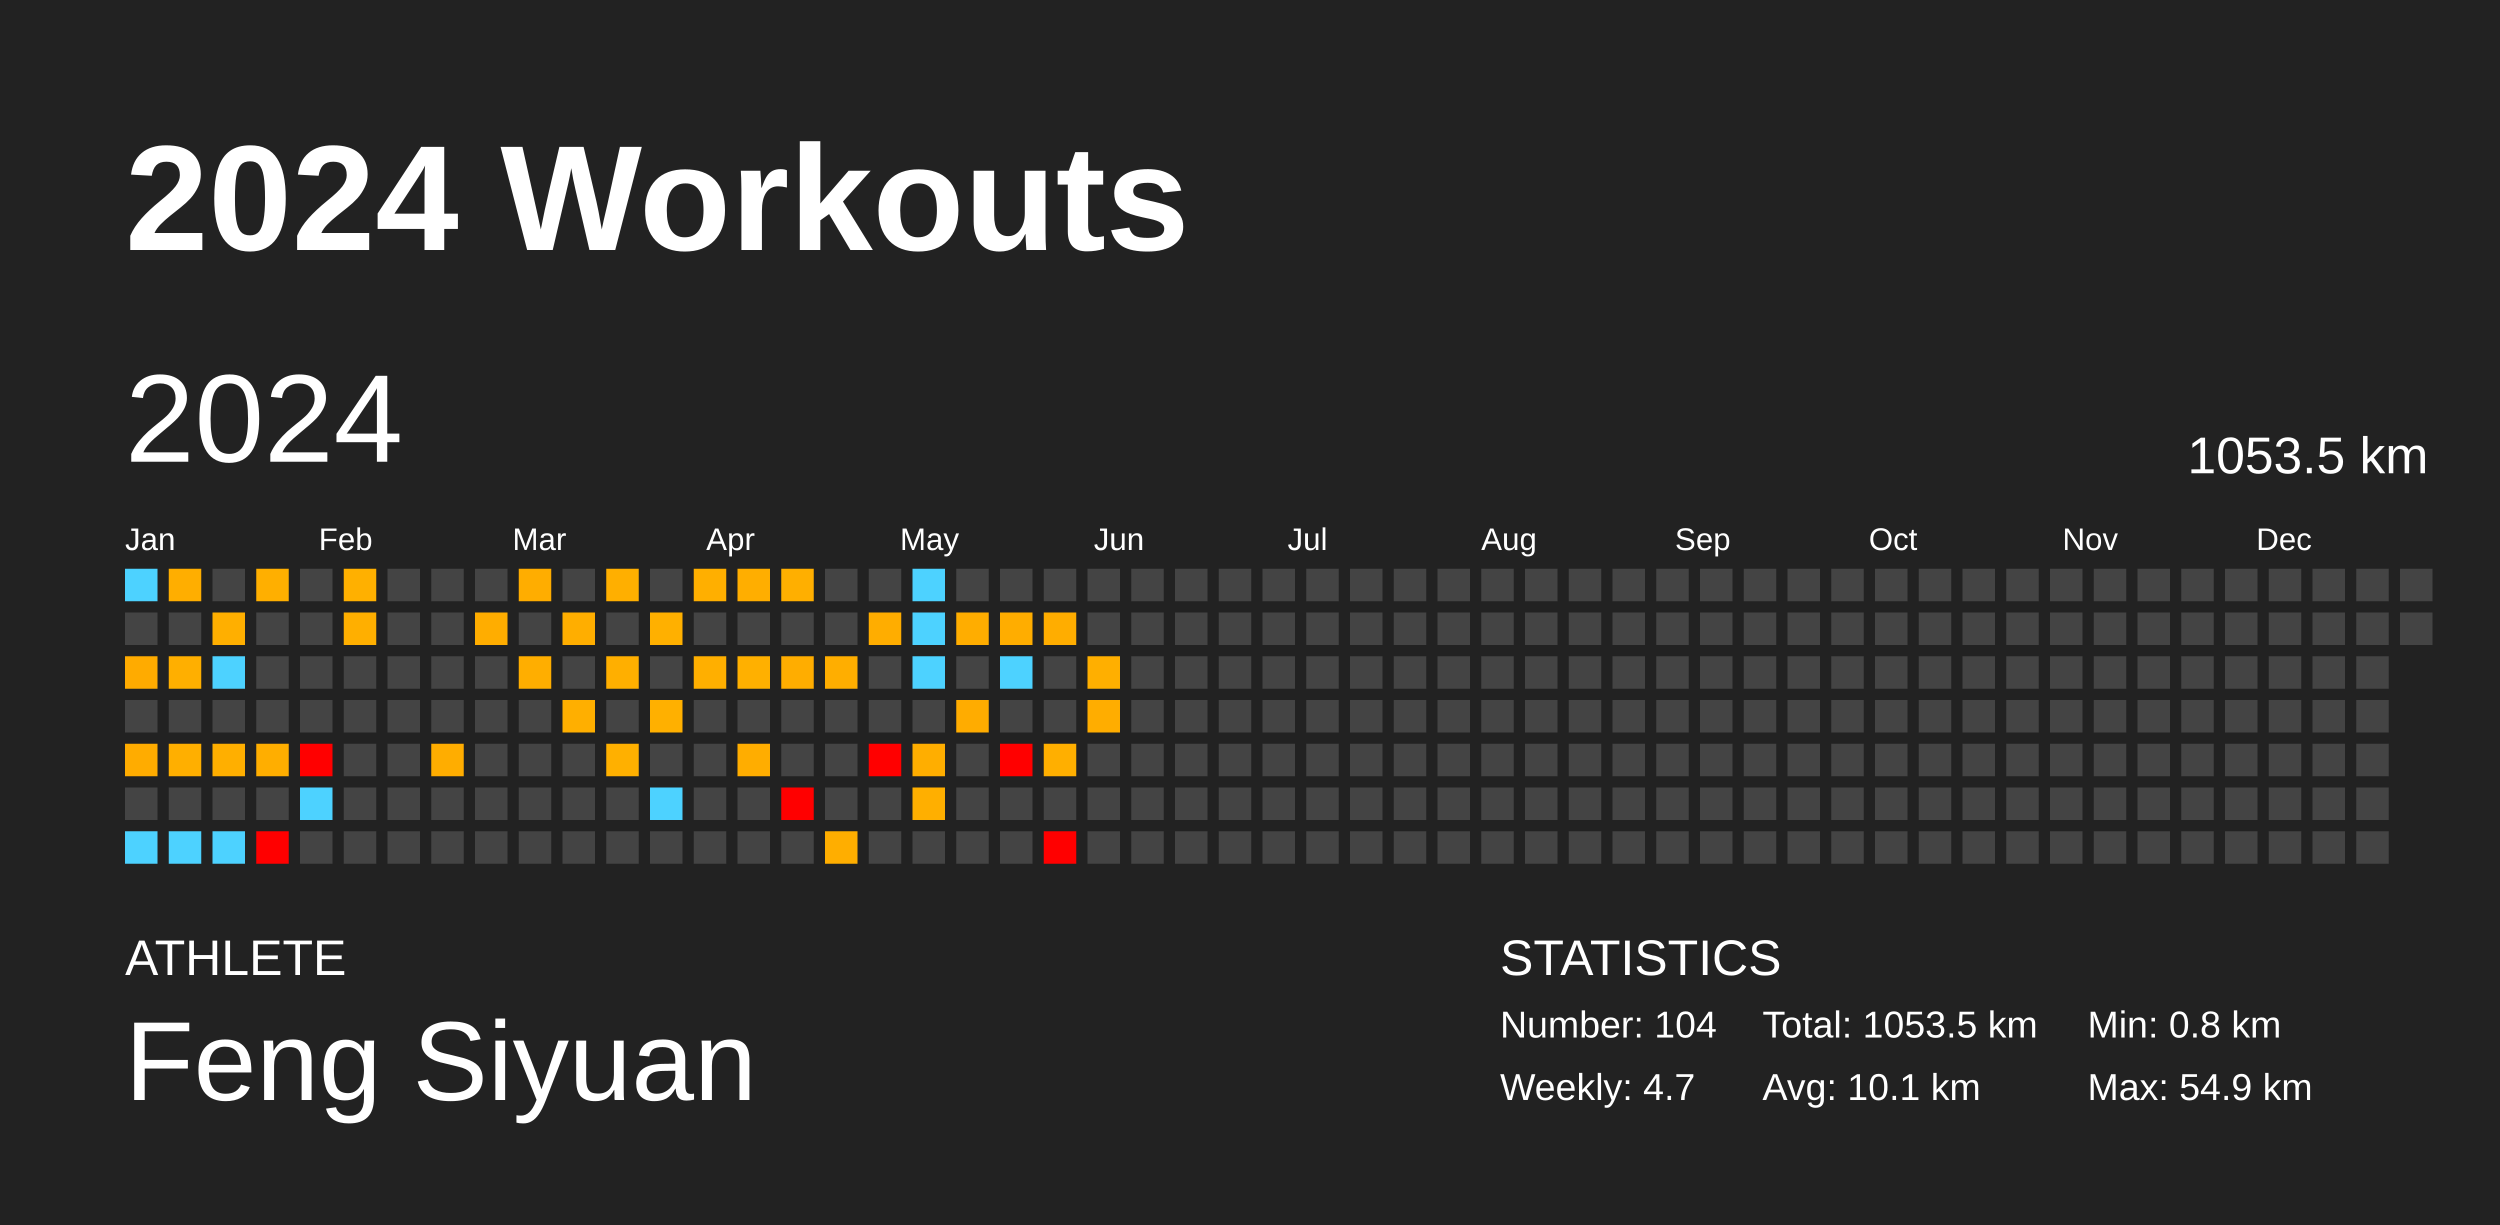
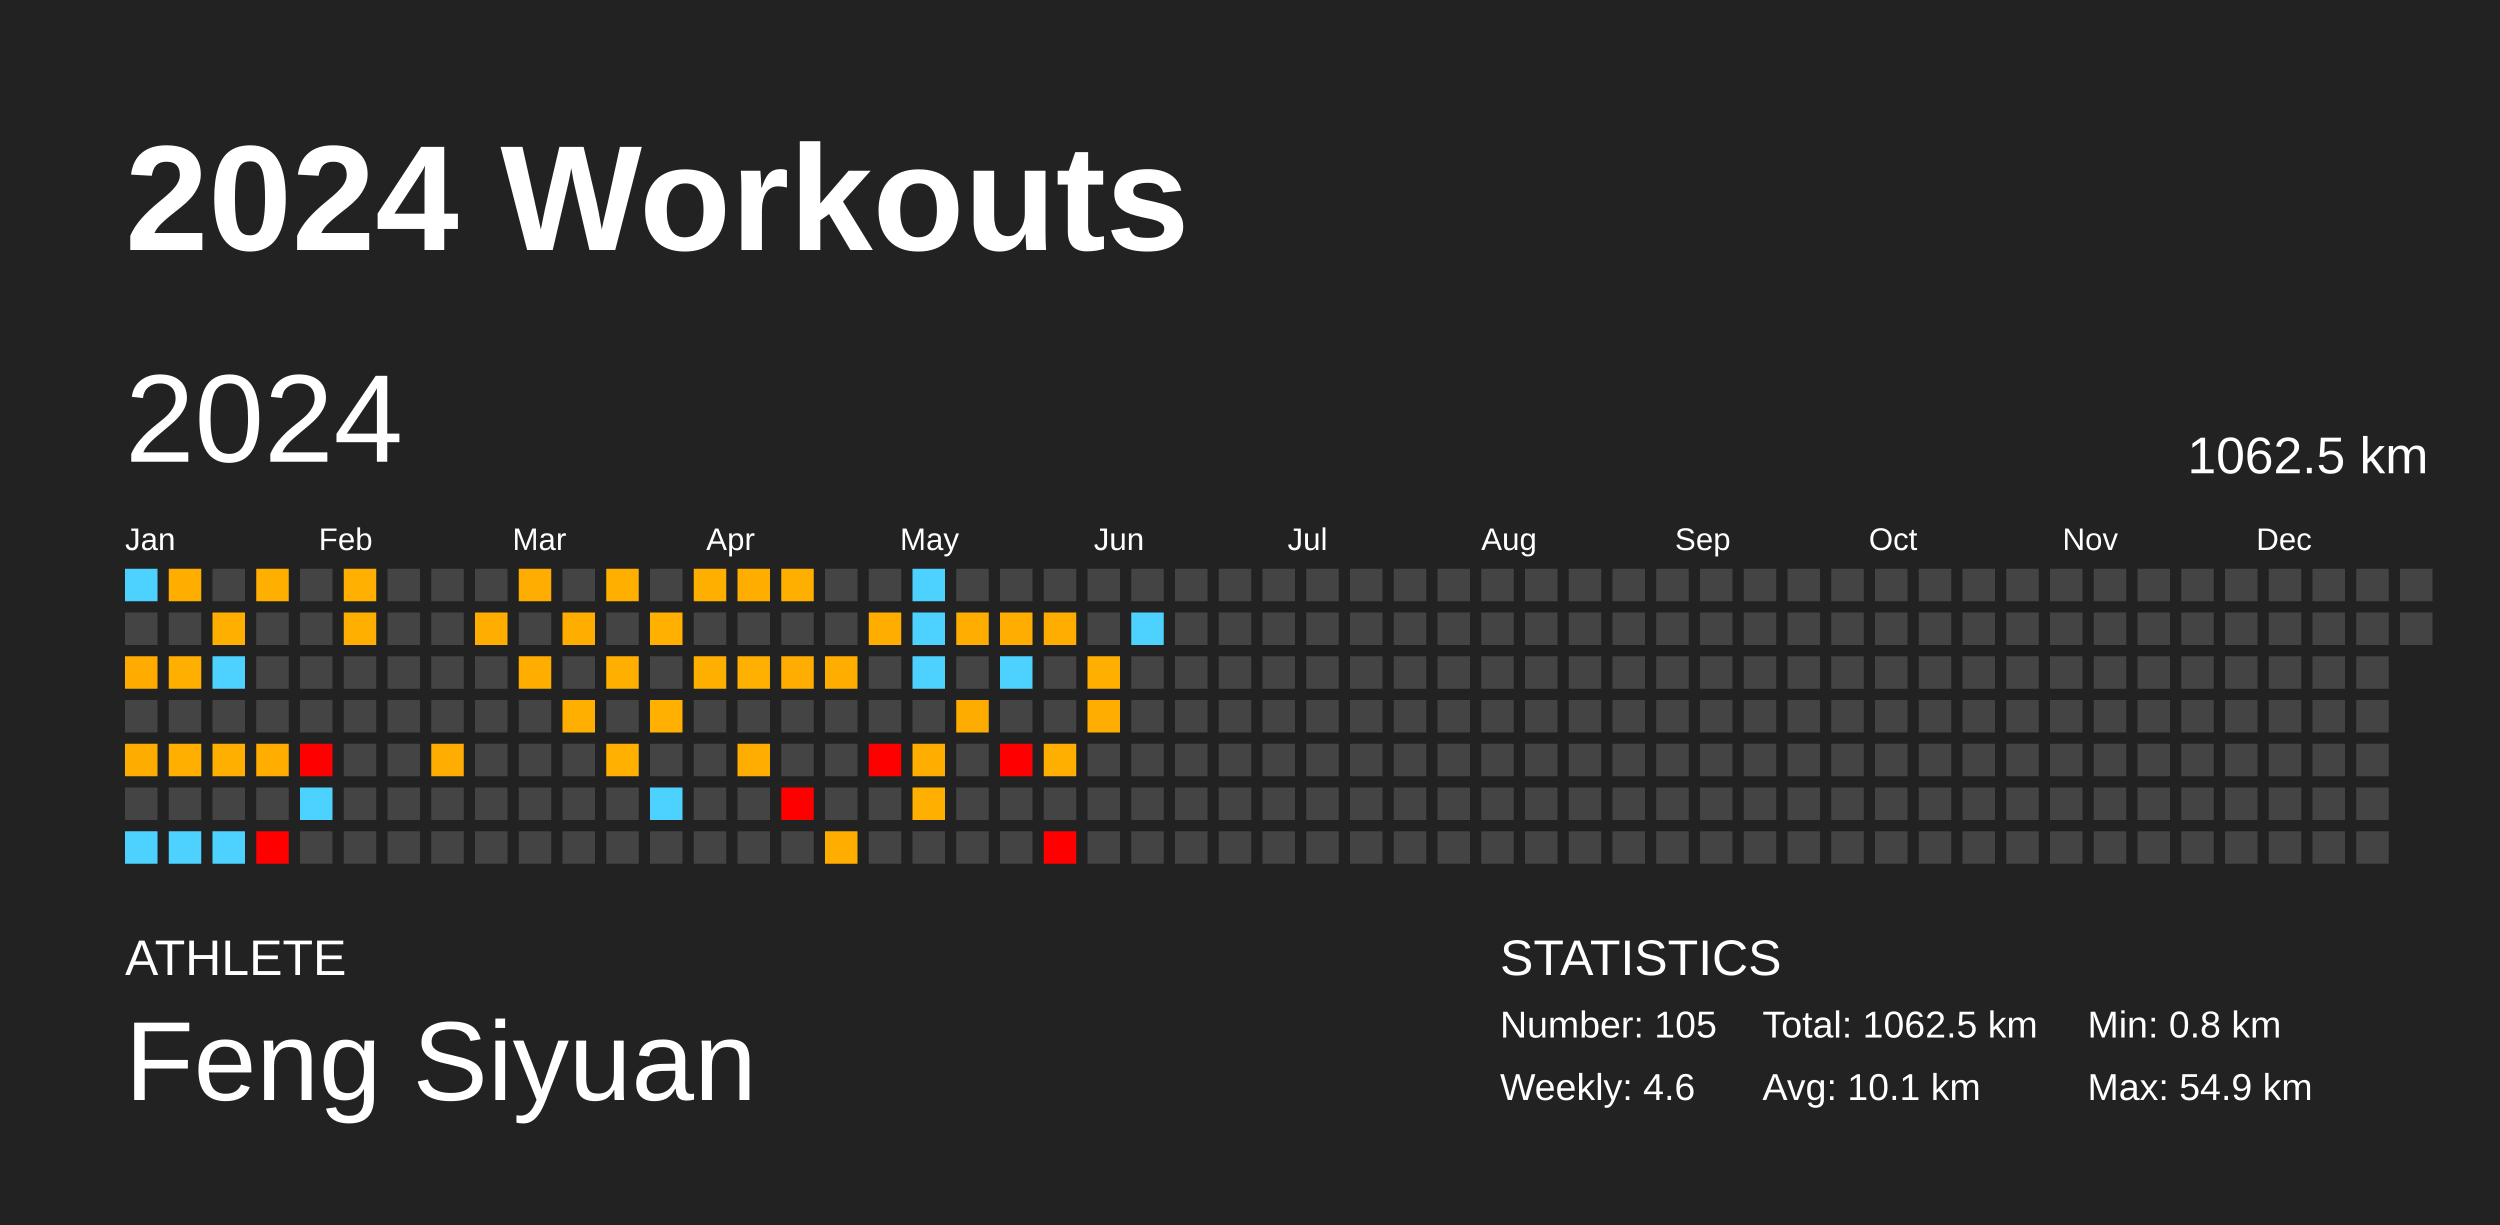
<svg xmlns="http://www.w3.org/2000/svg" baseProfile="full" height="98mm" version="1.1" viewBox="0,0,200,98" width="200mm">
  <defs />
  <rect fill="#222222" height="98" width="200" x="0" y="0" />
  <text fill="#FFFFFF" style="font-size:12px; font-family:Arial; font-weight:bold;" x="10" y="20">2024 Workouts</text>
  <text fill="#FFFFFF" style="font-size:4px; font-family:Arial" x="10" y="78">ATHLETE</text>
  <text fill="#FFFFFF" style="font-size:9px; font-family:Arial" x="10" y="88">Feng Siyuan</text>
  <text fill="#FFFFFF" style="font-size:4px; font-family:Arial" x="120" y="78">STATISTICS</text>
-   <text fill="#FFFFFF" style="font-size:3px; font-family:Arial" x="120" y="83">Number: 104</text>
-   <text fill="#FFFFFF" style="font-size:3px; font-family:Arial" x="120" y="88">Weekly: 4.7</text>
-   <text fill="#FFFFFF" style="font-size:3px; font-family:Arial" x="141" y="83">Total: 1053.5 km</text>
+   <text fill="#FFFFFF" style="font-size:3px; font-family:Arial" x="120" y="83">Number: 105</text>
+   <text fill="#FFFFFF" style="font-size:3px; font-family:Arial" x="120" y="88">Weekly: 4.6</text>
+   <text fill="#FFFFFF" style="font-size:3px; font-family:Arial" x="141" y="83">Total: 1062.5 km</text>
  <text fill="#FFFFFF" style="font-size:3px; font-family:Arial" x="141" y="88">Avg: 10.1 km</text>
  <text fill="#FFFFFF" style="font-size:3px; font-family:Arial" x="167" y="83">Min: 0.8 km</text>
  <text fill="#FFFFFF" style="font-size:3px; font-family:Arial" x="167" y="88">Max: 54.9 km</text>
  <text dominant-baseline="hanging" fill="#FFFFFF" style="font-size:10.0px; font-family:Arial;" x="10" y="30">2024</text>
-   <text dominant-baseline="hanging" fill="#FFFFFF" style="font-size:4.125px; font-family:Arial;" x="175" y="35">1053.5 km</text>
+   <text dominant-baseline="hanging" fill="#FFFFFF" style="font-size:4.125px; font-family:Arial;" x="175" y="35">1062.5 km</text>
  <text fill="#FFFFFF" style="font-size:2.5px; font-family:Arial" x="10.0" y="44">Jan</text>
  <text fill="#FFFFFF" style="font-size:2.5px; font-family:Arial" x="25.5" y="44">Feb</text>
  <text fill="#FFFFFF" style="font-size:2.5px; font-family:Arial" x="41.0" y="44">Mar</text>
  <text fill="#FFFFFF" style="font-size:2.5px; font-family:Arial" x="56.5" y="44">Apr</text>
  <text fill="#FFFFFF" style="font-size:2.5px; font-family:Arial" x="72.0" y="44">May</text>
  <text fill="#FFFFFF" style="font-size:2.5px; font-family:Arial" x="87.5" y="44">Jun</text>
  <text fill="#FFFFFF" style="font-size:2.5px; font-family:Arial" x="103.0" y="44">Jul</text>
  <text fill="#FFFFFF" style="font-size:2.5px; font-family:Arial" x="118.5" y="44">Aug</text>
  <text fill="#FFFFFF" style="font-size:2.5px; font-family:Arial" x="134.0" y="44">Sep</text>
  <text fill="#FFFFFF" style="font-size:2.5px; font-family:Arial" x="149.5" y="44">Oct</text>
  <text fill="#FFFFFF" style="font-size:2.5px; font-family:Arial" x="165.0" y="44">Nov</text>
  <text fill="#FFFFFF" style="font-size:2.5px; font-family:Arial" x="180.5" y="44">Dec</text>
  <rect fill="#4dd2ff" height="2.6" width="2.6" x="10.0" y="45.5" />
  <rect fill="#444444" height="2.6" width="2.6" x="10.0" y="49.0" />
  <rect fill="#ffab00" height="2.6" width="2.6" x="10.0" y="52.5" />
  <rect fill="#444444" height="2.6" width="2.6" x="10.0" y="56.0" />
  <rect fill="#ffac00" height="2.6" width="2.6" x="10.0" y="59.5" />
  <rect fill="#444444" height="2.6" width="2.6" x="10.0" y="63.0" />
  <rect fill="#4dd2ff" height="2.6" width="2.6" x="10.0" y="66.5" />
  <rect fill="#ffae00" height="2.6" width="2.6" x="13.5" y="45.5" />
  <rect fill="#444444" height="2.6" width="2.6" x="13.5" y="49.0" />
  <rect fill="#ffaf00" height="2.6" width="2.6" x="13.5" y="52.5" />
  <rect fill="#444444" height="2.6" width="2.6" x="13.5" y="56.0" />
  <rect fill="#ffaf00" height="2.6" width="2.6" x="13.5" y="59.5" />
  <rect fill="#444444" height="2.6" width="2.6" x="13.5" y="63.0" />
  <rect fill="#4dd2ff" height="2.6" width="2.6" x="13.5" y="66.5" />
  <rect fill="#444444" height="2.6" width="2.6" x="17.0" y="45.5" />
  <rect fill="#ffaf00" height="2.6" width="2.6" x="17.0" y="49.0" />
  <rect fill="#4dd2ff" height="2.6" width="2.6" x="17.0" y="52.5" />
  <rect fill="#444444" height="2.6" width="2.6" x="17.0" y="56.0" />
  <rect fill="#ffaf00" height="2.6" width="2.6" x="17.0" y="59.5" />
  <rect fill="#444444" height="2.6" width="2.6" x="17.0" y="63.0" />
  <rect fill="#4dd2ff" height="2.6" width="2.6" x="17.0" y="66.5" />
  <rect fill="#ffaf00" height="2.6" width="2.6" x="20.5" y="45.5" />
  <rect fill="#444444" height="2.6" width="2.6" x="20.5" y="49.0" />
  <rect fill="#444444" height="2.6" width="2.6" x="20.5" y="52.5" />
  <rect fill="#444444" height="2.6" width="2.6" x="20.5" y="56.0" />
  <rect fill="#ffae00" height="2.6" width="2.6" x="20.5" y="59.5" />
  <rect fill="#444444" height="2.6" width="2.6" x="20.5" y="63.0" />
  <rect fill="red" height="2.6" width="2.6" x="20.5" y="66.5" />
  <rect fill="#444444" height="2.6" width="2.6" x="24.0" y="45.5" />
  <rect fill="#444444" height="2.6" width="2.6" x="24.0" y="49.0" />
  <rect fill="#444444" height="2.6" width="2.6" x="24.0" y="52.5" />
  <rect fill="#444444" height="2.6" width="2.6" x="24.0" y="56.0" />
  <rect fill="red" height="2.6" width="2.6" x="24.0" y="59.5" />
  <rect fill="#4dd2ff" height="2.6" width="2.6" x="24.0" y="63.0" />
  <rect fill="#444444" height="2.6" width="2.6" x="24.0" y="66.5" />
  <rect fill="#ffb000" height="2.6" width="2.6" x="27.5" y="45.5" />
  <rect fill="#ffaf00" height="2.6" width="2.6" x="27.5" y="49.0" />
  <rect fill="#444444" height="2.6" width="2.6" x="27.5" y="52.5" />
  <rect fill="#444444" height="2.6" width="2.6" x="27.5" y="56.0" />
  <rect fill="#444444" height="2.6" width="2.6" x="27.5" y="59.5" />
  <rect fill="#444444" height="2.6" width="2.6" x="27.5" y="63.0" />
  <rect fill="#444444" height="2.6" width="2.6" x="27.5" y="66.5" />
  <rect fill="#444444" height="2.6" width="2.6" x="31.0" y="45.5" />
  <rect fill="#444444" height="2.6" width="2.6" x="31.0" y="49.0" />
  <rect fill="#444444" height="2.6" width="2.6" x="31.0" y="52.5" />
  <rect fill="#444444" height="2.6" width="2.6" x="31.0" y="56.0" />
  <rect fill="#444444" height="2.6" width="2.6" x="31.0" y="59.5" />
  <rect fill="#444444" height="2.6" width="2.6" x="31.0" y="63.0" />
  <rect fill="#444444" height="2.6" width="2.6" x="31.0" y="66.5" />
  <rect fill="#444444" height="2.6" width="2.6" x="34.5" y="45.5" />
  <rect fill="#444444" height="2.6" width="2.6" x="34.5" y="49.0" />
  <rect fill="#444444" height="2.6" width="2.6" x="34.5" y="52.5" />
  <rect fill="#444444" height="2.6" width="2.6" x="34.5" y="56.0" />
  <rect fill="#ffad00" height="2.6" width="2.6" x="34.5" y="59.5" />
  <rect fill="#444444" height="2.6" width="2.6" x="34.5" y="63.0" />
  <rect fill="#444444" height="2.6" width="2.6" x="34.5" y="66.5" />
  <rect fill="#444444" height="2.6" width="2.6" x="38.0" y="45.5" />
  <rect fill="#ffad00" height="2.6" width="2.6" x="38.0" y="49.0" />
  <rect fill="#444444" height="2.6" width="2.6" x="38.0" y="52.5" />
  <rect fill="#444444" height="2.6" width="2.6" x="38.0" y="56.0" />
  <rect fill="#444444" height="2.6" width="2.6" x="38.0" y="59.5" />
  <rect fill="#444444" height="2.6" width="2.6" x="38.0" y="63.0" />
  <rect fill="#444444" height="2.6" width="2.6" x="38.0" y="66.5" />
  <rect fill="#ffad00" height="2.6" width="2.6" x="41.5" y="45.5" />
  <rect fill="#444444" height="2.6" width="2.6" x="41.5" y="49.0" />
  <rect fill="#ffae00" height="2.6" width="2.6" x="41.5" y="52.5" />
  <rect fill="#444444" height="2.6" width="2.6" x="41.5" y="56.0" />
  <rect fill="#444444" height="2.6" width="2.6" x="41.5" y="59.5" />
  <rect fill="#444444" height="2.6" width="2.6" x="41.5" y="63.0" />
  <rect fill="#444444" height="2.6" width="2.6" x="41.5" y="66.5" />
  <rect fill="#444444" height="2.6" width="2.6" x="45.0" y="45.5" />
  <rect fill="#ffae00" height="2.6" width="2.6" x="45.0" y="49.0" />
  <rect fill="#444444" height="2.6" width="2.6" x="45.0" y="52.5" />
  <rect fill="#ffaf00" height="2.6" width="2.6" x="45.0" y="56.0" />
  <rect fill="#444444" height="2.6" width="2.6" x="45.0" y="59.5" />
  <rect fill="#444444" height="2.6" width="2.6" x="45.0" y="63.0" />
  <rect fill="#444444" height="2.6" width="2.6" x="45.0" y="66.5" />
  <rect fill="#ffaf00" height="2.6" width="2.6" x="48.5" y="45.5" />
  <rect fill="#444444" height="2.6" width="2.6" x="48.5" y="49.0" />
  <rect fill="#ffaf00" height="2.6" width="2.6" x="48.5" y="52.5" />
  <rect fill="#444444" height="2.6" width="2.6" x="48.5" y="56.0" />
  <rect fill="#ffb000" height="2.6" width="2.6" x="48.5" y="59.5" />
  <rect fill="#444444" height="2.6" width="2.6" x="48.5" y="63.0" />
  <rect fill="#444444" height="2.6" width="2.6" x="48.5" y="66.5" />
  <rect fill="#444444" height="2.6" width="2.6" x="52.0" y="45.5" />
  <rect fill="#ffb000" height="2.6" width="2.6" x="52.0" y="49.0" />
  <rect fill="#444444" height="2.6" width="2.6" x="52.0" y="52.5" />
  <rect fill="#ffb000" height="2.6" width="2.6" x="52.0" y="56.0" />
  <rect fill="#444444" height="2.6" width="2.6" x="52.0" y="59.5" />
  <rect fill="#4dd2ff" height="2.6" width="2.6" x="52.0" y="63.0" />
  <rect fill="#444444" height="2.6" width="2.6" x="52.0" y="66.5" />
  <rect fill="#ffaf00" height="2.6" width="2.6" x="55.5" y="45.5" />
  <rect fill="#444444" height="2.6" width="2.6" x="55.5" y="49.0" />
  <rect fill="#ffaf00" height="2.6" width="2.6" x="55.5" y="52.5" />
  <rect fill="#444444" height="2.6" width="2.6" x="55.5" y="56.0" />
  <rect fill="#444444" height="2.6" width="2.6" x="55.5" y="59.5" />
  <rect fill="#444444" height="2.6" width="2.6" x="55.5" y="63.0" />
  <rect fill="#444444" height="2.6" width="2.6" x="55.5" y="66.5" />
  <rect fill="#ffae00" height="2.6" width="2.6" x="59.0" y="45.5" />
  <rect fill="#444444" height="2.6" width="2.6" x="59.0" y="49.0" />
  <rect fill="#ffb000" height="2.6" width="2.6" x="59.0" y="52.5" />
  <rect fill="#444444" height="2.6" width="2.6" x="59.0" y="56.0" />
  <rect fill="#ffad00" height="2.6" width="2.6" x="59.0" y="59.5" />
  <rect fill="#444444" height="2.6" width="2.6" x="59.0" y="63.0" />
  <rect fill="#444444" height="2.6" width="2.6" x="59.0" y="66.5" />
  <rect fill="#ffaf00" height="2.6" width="2.6" x="62.5" y="45.5" />
  <rect fill="#444444" height="2.6" width="2.6" x="62.5" y="49.0" />
  <rect fill="#ffad00" height="2.6" width="2.6" x="62.5" y="52.5" />
  <rect fill="#444444" height="2.6" width="2.6" x="62.5" y="56.0" />
  <rect fill="#444444" height="2.6" width="2.6" x="62.5" y="59.5" />
  <rect fill="red" height="2.6" width="2.6" x="62.5" y="63.0" />
  <rect fill="#444444" height="2.6" width="2.6" x="62.5" y="66.5" />
  <rect fill="#444444" height="2.6" width="2.6" x="66.0" y="45.5" />
  <rect fill="#444444" height="2.6" width="2.6" x="66.0" y="49.0" />
  <rect fill="#ffae00" height="2.6" width="2.6" x="66.0" y="52.5" />
  <rect fill="#444444" height="2.6" width="2.6" x="66.0" y="56.0" />
  <rect fill="#444444" height="2.6" width="2.6" x="66.0" y="59.5" />
  <rect fill="#444444" height="2.6" width="2.6" x="66.0" y="63.0" />
  <rect fill="#ffae00" height="2.6" width="2.6" x="66.0" y="66.5" />
  <rect fill="#444444" height="2.6" width="2.6" x="69.5" y="45.5" />
  <rect fill="#ffad00" height="2.6" width="2.6" x="69.5" y="49.0" />
  <rect fill="#444444" height="2.6" width="2.6" x="69.5" y="52.5" />
  <rect fill="#444444" height="2.6" width="2.6" x="69.5" y="56.0" />
  <rect fill="red" height="2.6" width="2.6" x="69.5" y="59.5" />
  <rect fill="#444444" height="2.6" width="2.6" x="69.5" y="63.0" />
  <rect fill="#444444" height="2.6" width="2.6" x="69.5" y="66.5" />
  <rect fill="#4dd2ff" height="2.6" width="2.6" x="73.0" y="45.5" />
  <rect fill="#4dd2ff" height="2.6" width="2.6" x="73.0" y="49.0" />
  <rect fill="#4dd2ff" height="2.6" width="2.6" x="73.0" y="52.5" />
  <rect fill="#444444" height="2.6" width="2.6" x="73.0" y="56.0" />
  <rect fill="#ffae00" height="2.6" width="2.6" x="73.0" y="59.5" />
  <rect fill="#ffaf00" height="2.6" width="2.6" x="73.0" y="63.0" />
  <rect fill="#444444" height="2.6" width="2.6" x="73.0" y="66.5" />
  <rect fill="#444444" height="2.6" width="2.6" x="76.5" y="45.5" />
  <rect fill="#ffad00" height="2.6" width="2.6" x="76.5" y="49.0" />
  <rect fill="#444444" height="2.6" width="2.6" x="76.5" y="52.5" />
  <rect fill="#ffac00" height="2.6" width="2.6" x="76.5" y="56.0" />
  <rect fill="#444444" height="2.6" width="2.6" x="76.5" y="59.5" />
  <rect fill="#444444" height="2.6" width="2.6" x="76.5" y="63.0" />
  <rect fill="#444444" height="2.6" width="2.6" x="76.5" y="66.5" />
  <rect fill="#444444" height="2.6" width="2.6" x="80.0" y="45.5" />
  <rect fill="#ffad00" height="2.6" width="2.6" x="80.0" y="49.0" />
  <rect fill="#4dd2ff" height="2.6" width="2.6" x="80.0" y="52.5" />
  <rect fill="#444444" height="2.6" width="2.6" x="80.0" y="56.0" />
  <rect fill="red" height="2.6" width="2.6" x="80.0" y="59.5" />
  <rect fill="#444444" height="2.6" width="2.6" x="80.0" y="63.0" />
  <rect fill="#444444" height="2.6" width="2.6" x="80.0" y="66.5" />
  <rect fill="#444444" height="2.6" width="2.6" x="83.5" y="45.5" />
  <rect fill="#ffad00" height="2.6" width="2.6" x="83.5" y="49.0" />
  <rect fill="#444444" height="2.6" width="2.6" x="83.5" y="52.5" />
  <rect fill="#444444" height="2.6" width="2.6" x="83.5" y="56.0" />
  <rect fill="#ffaf00" height="2.6" width="2.6" x="83.5" y="59.5" />
  <rect fill="#444444" height="2.6" width="2.6" x="83.5" y="63.0" />
  <rect fill="red" height="2.6" width="2.6" x="83.5" y="66.5" />
  <rect fill="#444444" height="2.6" width="2.6" x="87.0" y="45.5" />
  <rect fill="#444444" height="2.6" width="2.6" x="87.0" y="49.0" />
  <rect fill="#ffaf00" height="2.6" width="2.6" x="87.0" y="52.5" />
  <rect fill="#ffad00" height="2.6" width="2.6" x="87.0" y="56.0" />
  <rect fill="#444444" height="2.6" width="2.6" x="87.0" y="59.5" />
  <rect fill="#444444" height="2.6" width="2.6" x="87.0" y="63.0" />
  <rect fill="#444444" height="2.6" width="2.6" x="87.0" y="66.5" />
  <rect fill="#444444" height="2.6" width="2.6" x="90.5" y="45.5" />
-   <rect fill="#444444" height="2.6" width="2.6" x="90.5" y="49.0" />
+   <rect fill="#4dd2ff" height="2.6" width="2.6" x="90.5" y="49.0" />
  <rect fill="#444444" height="2.6" width="2.6" x="90.5" y="52.5" />
  <rect fill="#444444" height="2.6" width="2.6" x="90.5" y="56.0" />
  <rect fill="#444444" height="2.6" width="2.6" x="90.5" y="59.5" />
  <rect fill="#444444" height="2.6" width="2.6" x="90.5" y="63.0" />
  <rect fill="#444444" height="2.6" width="2.6" x="90.5" y="66.5" />
  <rect fill="#444444" height="2.6" width="2.6" x="94.0" y="45.5" />
  <rect fill="#444444" height="2.6" width="2.6" x="94.0" y="49.0" />
  <rect fill="#444444" height="2.6" width="2.6" x="94.0" y="52.5" />
  <rect fill="#444444" height="2.6" width="2.6" x="94.0" y="56.0" />
  <rect fill="#444444" height="2.6" width="2.6" x="94.0" y="59.5" />
  <rect fill="#444444" height="2.6" width="2.6" x="94.0" y="63.0" />
  <rect fill="#444444" height="2.6" width="2.6" x="94.0" y="66.5" />
  <rect fill="#444444" height="2.6" width="2.6" x="97.5" y="45.5" />
  <rect fill="#444444" height="2.6" width="2.6" x="97.5" y="49.0" />
  <rect fill="#444444" height="2.6" width="2.6" x="97.5" y="52.5" />
  <rect fill="#444444" height="2.6" width="2.6" x="97.5" y="56.0" />
  <rect fill="#444444" height="2.6" width="2.6" x="97.5" y="59.5" />
  <rect fill="#444444" height="2.6" width="2.6" x="97.5" y="63.0" />
  <rect fill="#444444" height="2.6" width="2.6" x="97.5" y="66.5" />
  <rect fill="#444444" height="2.6" width="2.6" x="101.0" y="45.5" />
  <rect fill="#444444" height="2.6" width="2.6" x="101.0" y="49.0" />
  <rect fill="#444444" height="2.6" width="2.6" x="101.0" y="52.5" />
  <rect fill="#444444" height="2.6" width="2.6" x="101.0" y="56.0" />
  <rect fill="#444444" height="2.6" width="2.6" x="101.0" y="59.5" />
  <rect fill="#444444" height="2.6" width="2.6" x="101.0" y="63.0" />
  <rect fill="#444444" height="2.6" width="2.6" x="101.0" y="66.5" />
  <rect fill="#444444" height="2.6" width="2.6" x="104.5" y="45.5" />
  <rect fill="#444444" height="2.6" width="2.6" x="104.5" y="49.0" />
  <rect fill="#444444" height="2.6" width="2.6" x="104.5" y="52.5" />
  <rect fill="#444444" height="2.6" width="2.6" x="104.5" y="56.0" />
  <rect fill="#444444" height="2.6" width="2.6" x="104.5" y="59.5" />
  <rect fill="#444444" height="2.6" width="2.6" x="104.5" y="63.0" />
  <rect fill="#444444" height="2.6" width="2.6" x="104.5" y="66.5" />
  <rect fill="#444444" height="2.6" width="2.6" x="108.0" y="45.5" />
  <rect fill="#444444" height="2.6" width="2.6" x="108.0" y="49.0" />
  <rect fill="#444444" height="2.6" width="2.6" x="108.0" y="52.5" />
  <rect fill="#444444" height="2.6" width="2.6" x="108.0" y="56.0" />
  <rect fill="#444444" height="2.6" width="2.6" x="108.0" y="59.5" />
  <rect fill="#444444" height="2.6" width="2.6" x="108.0" y="63.0" />
  <rect fill="#444444" height="2.6" width="2.6" x="108.0" y="66.5" />
  <rect fill="#444444" height="2.6" width="2.6" x="111.5" y="45.5" />
  <rect fill="#444444" height="2.6" width="2.6" x="111.5" y="49.0" />
  <rect fill="#444444" height="2.6" width="2.6" x="111.5" y="52.5" />
  <rect fill="#444444" height="2.6" width="2.6" x="111.5" y="56.0" />
  <rect fill="#444444" height="2.6" width="2.6" x="111.5" y="59.5" />
  <rect fill="#444444" height="2.6" width="2.6" x="111.5" y="63.0" />
  <rect fill="#444444" height="2.6" width="2.6" x="111.5" y="66.5" />
  <rect fill="#444444" height="2.6" width="2.6" x="115.0" y="45.5" />
  <rect fill="#444444" height="2.6" width="2.6" x="115.0" y="49.0" />
  <rect fill="#444444" height="2.6" width="2.6" x="115.0" y="52.5" />
  <rect fill="#444444" height="2.6" width="2.6" x="115.0" y="56.0" />
  <rect fill="#444444" height="2.6" width="2.6" x="115.0" y="59.5" />
  <rect fill="#444444" height="2.6" width="2.6" x="115.0" y="63.0" />
  <rect fill="#444444" height="2.6" width="2.6" x="115.0" y="66.5" />
  <rect fill="#444444" height="2.6" width="2.6" x="118.5" y="45.5" />
  <rect fill="#444444" height="2.6" width="2.6" x="118.5" y="49.0" />
  <rect fill="#444444" height="2.6" width="2.6" x="118.5" y="52.5" />
  <rect fill="#444444" height="2.6" width="2.6" x="118.5" y="56.0" />
  <rect fill="#444444" height="2.6" width="2.6" x="118.5" y="59.5" />
  <rect fill="#444444" height="2.6" width="2.6" x="118.5" y="63.0" />
  <rect fill="#444444" height="2.6" width="2.6" x="118.5" y="66.5" />
  <rect fill="#444444" height="2.6" width="2.6" x="122.0" y="45.5" />
  <rect fill="#444444" height="2.6" width="2.6" x="122.0" y="49.0" />
  <rect fill="#444444" height="2.6" width="2.6" x="122.0" y="52.5" />
  <rect fill="#444444" height="2.6" width="2.6" x="122.0" y="56.0" />
  <rect fill="#444444" height="2.6" width="2.6" x="122.0" y="59.5" />
  <rect fill="#444444" height="2.6" width="2.6" x="122.0" y="63.0" />
  <rect fill="#444444" height="2.6" width="2.6" x="122.0" y="66.5" />
  <rect fill="#444444" height="2.6" width="2.6" x="125.5" y="45.5" />
  <rect fill="#444444" height="2.6" width="2.6" x="125.5" y="49.0" />
  <rect fill="#444444" height="2.6" width="2.6" x="125.5" y="52.5" />
  <rect fill="#444444" height="2.6" width="2.6" x="125.5" y="56.0" />
  <rect fill="#444444" height="2.6" width="2.6" x="125.5" y="59.5" />
  <rect fill="#444444" height="2.6" width="2.6" x="125.5" y="63.0" />
  <rect fill="#444444" height="2.6" width="2.6" x="125.5" y="66.5" />
  <rect fill="#444444" height="2.6" width="2.6" x="129.0" y="45.5" />
  <rect fill="#444444" height="2.6" width="2.6" x="129.0" y="49.0" />
  <rect fill="#444444" height="2.6" width="2.6" x="129.0" y="52.5" />
  <rect fill="#444444" height="2.6" width="2.6" x="129.0" y="56.0" />
  <rect fill="#444444" height="2.6" width="2.6" x="129.0" y="59.5" />
  <rect fill="#444444" height="2.6" width="2.6" x="129.0" y="63.0" />
  <rect fill="#444444" height="2.6" width="2.6" x="129.0" y="66.5" />
  <rect fill="#444444" height="2.6" width="2.6" x="132.5" y="45.5" />
  <rect fill="#444444" height="2.6" width="2.6" x="132.5" y="49.0" />
  <rect fill="#444444" height="2.6" width="2.6" x="132.5" y="52.5" />
  <rect fill="#444444" height="2.6" width="2.6" x="132.5" y="56.0" />
  <rect fill="#444444" height="2.6" width="2.6" x="132.5" y="59.5" />
  <rect fill="#444444" height="2.6" width="2.6" x="132.5" y="63.0" />
  <rect fill="#444444" height="2.6" width="2.6" x="132.5" y="66.5" />
  <rect fill="#444444" height="2.6" width="2.6" x="136.0" y="45.5" />
  <rect fill="#444444" height="2.6" width="2.6" x="136.0" y="49.0" />
  <rect fill="#444444" height="2.6" width="2.6" x="136.0" y="52.5" />
  <rect fill="#444444" height="2.6" width="2.6" x="136.0" y="56.0" />
  <rect fill="#444444" height="2.6" width="2.6" x="136.0" y="59.5" />
  <rect fill="#444444" height="2.6" width="2.6" x="136.0" y="63.0" />
  <rect fill="#444444" height="2.6" width="2.6" x="136.0" y="66.5" />
  <rect fill="#444444" height="2.6" width="2.6" x="139.5" y="45.5" />
  <rect fill="#444444" height="2.6" width="2.6" x="139.5" y="49.0" />
  <rect fill="#444444" height="2.6" width="2.6" x="139.5" y="52.5" />
  <rect fill="#444444" height="2.6" width="2.6" x="139.5" y="56.0" />
  <rect fill="#444444" height="2.6" width="2.6" x="139.5" y="59.5" />
  <rect fill="#444444" height="2.6" width="2.6" x="139.5" y="63.0" />
  <rect fill="#444444" height="2.6" width="2.6" x="139.5" y="66.5" />
  <rect fill="#444444" height="2.6" width="2.6" x="143.0" y="45.5" />
  <rect fill="#444444" height="2.6" width="2.6" x="143.0" y="49.0" />
  <rect fill="#444444" height="2.6" width="2.6" x="143.0" y="52.5" />
  <rect fill="#444444" height="2.6" width="2.6" x="143.0" y="56.0" />
  <rect fill="#444444" height="2.6" width="2.6" x="143.0" y="59.5" />
  <rect fill="#444444" height="2.6" width="2.6" x="143.0" y="63.0" />
  <rect fill="#444444" height="2.6" width="2.6" x="143.0" y="66.5" />
  <rect fill="#444444" height="2.6" width="2.6" x="146.5" y="45.5" />
  <rect fill="#444444" height="2.6" width="2.6" x="146.5" y="49.0" />
  <rect fill="#444444" height="2.6" width="2.6" x="146.5" y="52.5" />
  <rect fill="#444444" height="2.6" width="2.6" x="146.5" y="56.0" />
  <rect fill="#444444" height="2.6" width="2.6" x="146.5" y="59.5" />
  <rect fill="#444444" height="2.6" width="2.6" x="146.5" y="63.0" />
  <rect fill="#444444" height="2.6" width="2.6" x="146.5" y="66.5" />
  <rect fill="#444444" height="2.6" width="2.6" x="150.0" y="45.5" />
  <rect fill="#444444" height="2.6" width="2.6" x="150.0" y="49.0" />
  <rect fill="#444444" height="2.6" width="2.6" x="150.0" y="52.5" />
  <rect fill="#444444" height="2.6" width="2.6" x="150.0" y="56.0" />
  <rect fill="#444444" height="2.6" width="2.6" x="150.0" y="59.5" />
  <rect fill="#444444" height="2.6" width="2.6" x="150.0" y="63.0" />
  <rect fill="#444444" height="2.6" width="2.6" x="150.0" y="66.5" />
  <rect fill="#444444" height="2.6" width="2.6" x="153.5" y="45.5" />
  <rect fill="#444444" height="2.6" width="2.6" x="153.5" y="49.0" />
  <rect fill="#444444" height="2.6" width="2.6" x="153.5" y="52.5" />
  <rect fill="#444444" height="2.6" width="2.6" x="153.5" y="56.0" />
  <rect fill="#444444" height="2.6" width="2.6" x="153.5" y="59.5" />
  <rect fill="#444444" height="2.6" width="2.6" x="153.5" y="63.0" />
  <rect fill="#444444" height="2.6" width="2.6" x="153.5" y="66.5" />
  <rect fill="#444444" height="2.6" width="2.6" x="157.0" y="45.5" />
  <rect fill="#444444" height="2.6" width="2.6" x="157.0" y="49.0" />
  <rect fill="#444444" height="2.6" width="2.6" x="157.0" y="52.5" />
  <rect fill="#444444" height="2.6" width="2.6" x="157.0" y="56.0" />
  <rect fill="#444444" height="2.6" width="2.6" x="157.0" y="59.5" />
  <rect fill="#444444" height="2.6" width="2.6" x="157.0" y="63.0" />
  <rect fill="#444444" height="2.6" width="2.6" x="157.0" y="66.5" />
  <rect fill="#444444" height="2.6" width="2.6" x="160.5" y="45.5" />
  <rect fill="#444444" height="2.6" width="2.6" x="160.5" y="49.0" />
  <rect fill="#444444" height="2.6" width="2.6" x="160.5" y="52.5" />
  <rect fill="#444444" height="2.6" width="2.6" x="160.5" y="56.0" />
  <rect fill="#444444" height="2.6" width="2.6" x="160.5" y="59.5" />
  <rect fill="#444444" height="2.6" width="2.6" x="160.5" y="63.0" />
  <rect fill="#444444" height="2.6" width="2.6" x="160.5" y="66.5" />
  <rect fill="#444444" height="2.6" width="2.6" x="164.0" y="45.5" />
  <rect fill="#444444" height="2.6" width="2.6" x="164.0" y="49.0" />
  <rect fill="#444444" height="2.6" width="2.6" x="164.0" y="52.5" />
  <rect fill="#444444" height="2.6" width="2.6" x="164.0" y="56.0" />
  <rect fill="#444444" height="2.6" width="2.6" x="164.0" y="59.5" />
  <rect fill="#444444" height="2.6" width="2.6" x="164.0" y="63.0" />
  <rect fill="#444444" height="2.6" width="2.6" x="164.0" y="66.5" />
  <rect fill="#444444" height="2.6" width="2.6" x="167.5" y="45.5" />
  <rect fill="#444444" height="2.6" width="2.6" x="167.5" y="49.0" />
  <rect fill="#444444" height="2.6" width="2.6" x="167.5" y="52.5" />
  <rect fill="#444444" height="2.6" width="2.6" x="167.5" y="56.0" />
  <rect fill="#444444" height="2.6" width="2.6" x="167.5" y="59.5" />
  <rect fill="#444444" height="2.6" width="2.6" x="167.5" y="63.0" />
  <rect fill="#444444" height="2.6" width="2.6" x="167.5" y="66.5" />
  <rect fill="#444444" height="2.6" width="2.6" x="171.0" y="45.5" />
  <rect fill="#444444" height="2.6" width="2.6" x="171.0" y="49.0" />
  <rect fill="#444444" height="2.6" width="2.6" x="171.0" y="52.5" />
  <rect fill="#444444" height="2.6" width="2.6" x="171.0" y="56.0" />
  <rect fill="#444444" height="2.6" width="2.6" x="171.0" y="59.5" />
  <rect fill="#444444" height="2.6" width="2.6" x="171.0" y="63.0" />
  <rect fill="#444444" height="2.6" width="2.6" x="171.0" y="66.5" />
  <rect fill="#444444" height="2.6" width="2.6" x="174.5" y="45.5" />
  <rect fill="#444444" height="2.6" width="2.6" x="174.5" y="49.0" />
  <rect fill="#444444" height="2.6" width="2.6" x="174.5" y="52.5" />
  <rect fill="#444444" height="2.6" width="2.6" x="174.5" y="56.0" />
  <rect fill="#444444" height="2.6" width="2.6" x="174.5" y="59.5" />
  <rect fill="#444444" height="2.6" width="2.6" x="174.5" y="63.0" />
  <rect fill="#444444" height="2.6" width="2.6" x="174.5" y="66.5" />
  <rect fill="#444444" height="2.6" width="2.6" x="178.0" y="45.5" />
  <rect fill="#444444" height="2.6" width="2.6" x="178.0" y="49.0" />
  <rect fill="#444444" height="2.6" width="2.6" x="178.0" y="52.5" />
  <rect fill="#444444" height="2.6" width="2.6" x="178.0" y="56.0" />
  <rect fill="#444444" height="2.6" width="2.6" x="178.0" y="59.5" />
  <rect fill="#444444" height="2.6" width="2.6" x="178.0" y="63.0" />
  <rect fill="#444444" height="2.6" width="2.6" x="178.0" y="66.5" />
  <rect fill="#444444" height="2.6" width="2.6" x="181.5" y="45.5" />
  <rect fill="#444444" height="2.6" width="2.6" x="181.5" y="49.0" />
  <rect fill="#444444" height="2.6" width="2.6" x="181.5" y="52.5" />
  <rect fill="#444444" height="2.6" width="2.6" x="181.5" y="56.0" />
  <rect fill="#444444" height="2.6" width="2.6" x="181.5" y="59.5" />
  <rect fill="#444444" height="2.6" width="2.6" x="181.5" y="63.0" />
  <rect fill="#444444" height="2.6" width="2.6" x="181.5" y="66.5" />
  <rect fill="#444444" height="2.6" width="2.6" x="185.0" y="45.5" />
  <rect fill="#444444" height="2.6" width="2.6" x="185.0" y="49.0" />
  <rect fill="#444444" height="2.6" width="2.6" x="185.0" y="52.5" />
  <rect fill="#444444" height="2.6" width="2.6" x="185.0" y="56.0" />
  <rect fill="#444444" height="2.6" width="2.6" x="185.0" y="59.5" />
  <rect fill="#444444" height="2.6" width="2.6" x="185.0" y="63.0" />
  <rect fill="#444444" height="2.6" width="2.6" x="185.0" y="66.5" />
  <rect fill="#444444" height="2.6" width="2.6" x="188.5" y="45.5" />
  <rect fill="#444444" height="2.6" width="2.6" x="188.5" y="49.0" />
  <rect fill="#444444" height="2.6" width="2.6" x="188.5" y="52.5" />
  <rect fill="#444444" height="2.6" width="2.6" x="188.5" y="56.0" />
  <rect fill="#444444" height="2.6" width="2.6" x="188.5" y="59.5" />
  <rect fill="#444444" height="2.6" width="2.6" x="188.5" y="63.0" />
  <rect fill="#444444" height="2.6" width="2.6" x="188.5" y="66.5" />
  <rect fill="#444444" height="2.6" width="2.6" x="192.0" y="45.5" />
  <rect fill="#444444" height="2.6" width="2.6" x="192.0" y="49.0" />
</svg>
